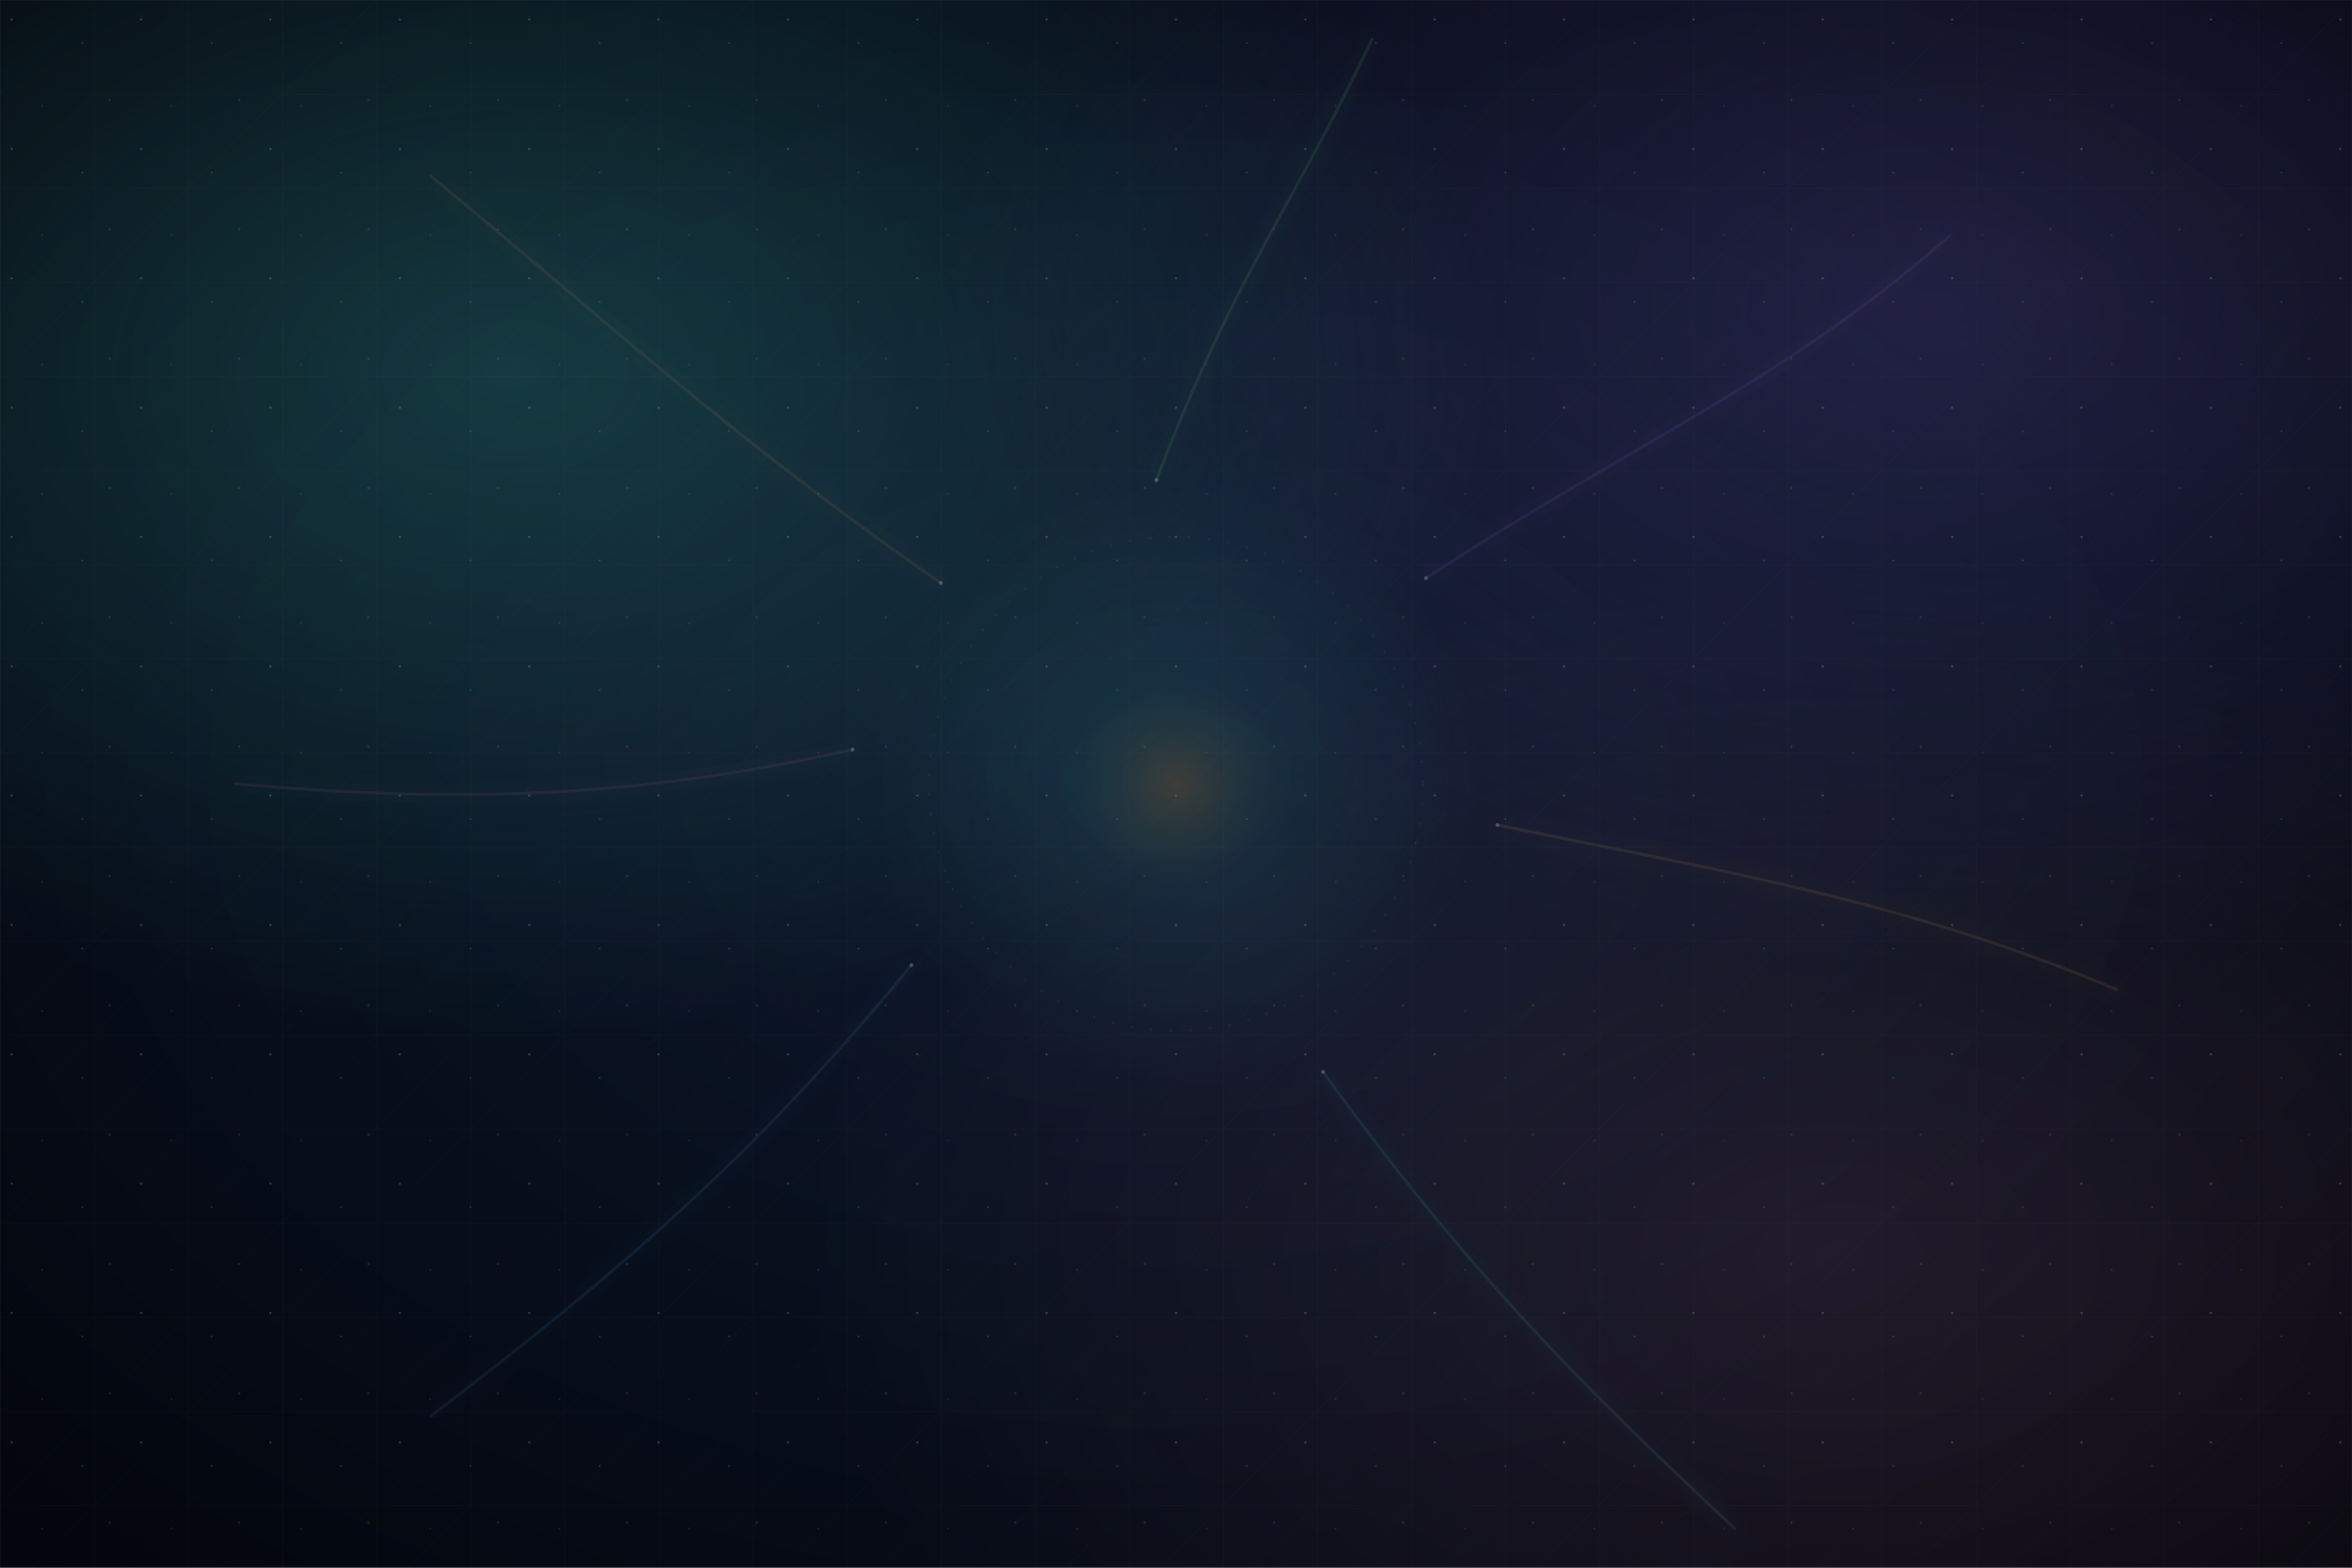
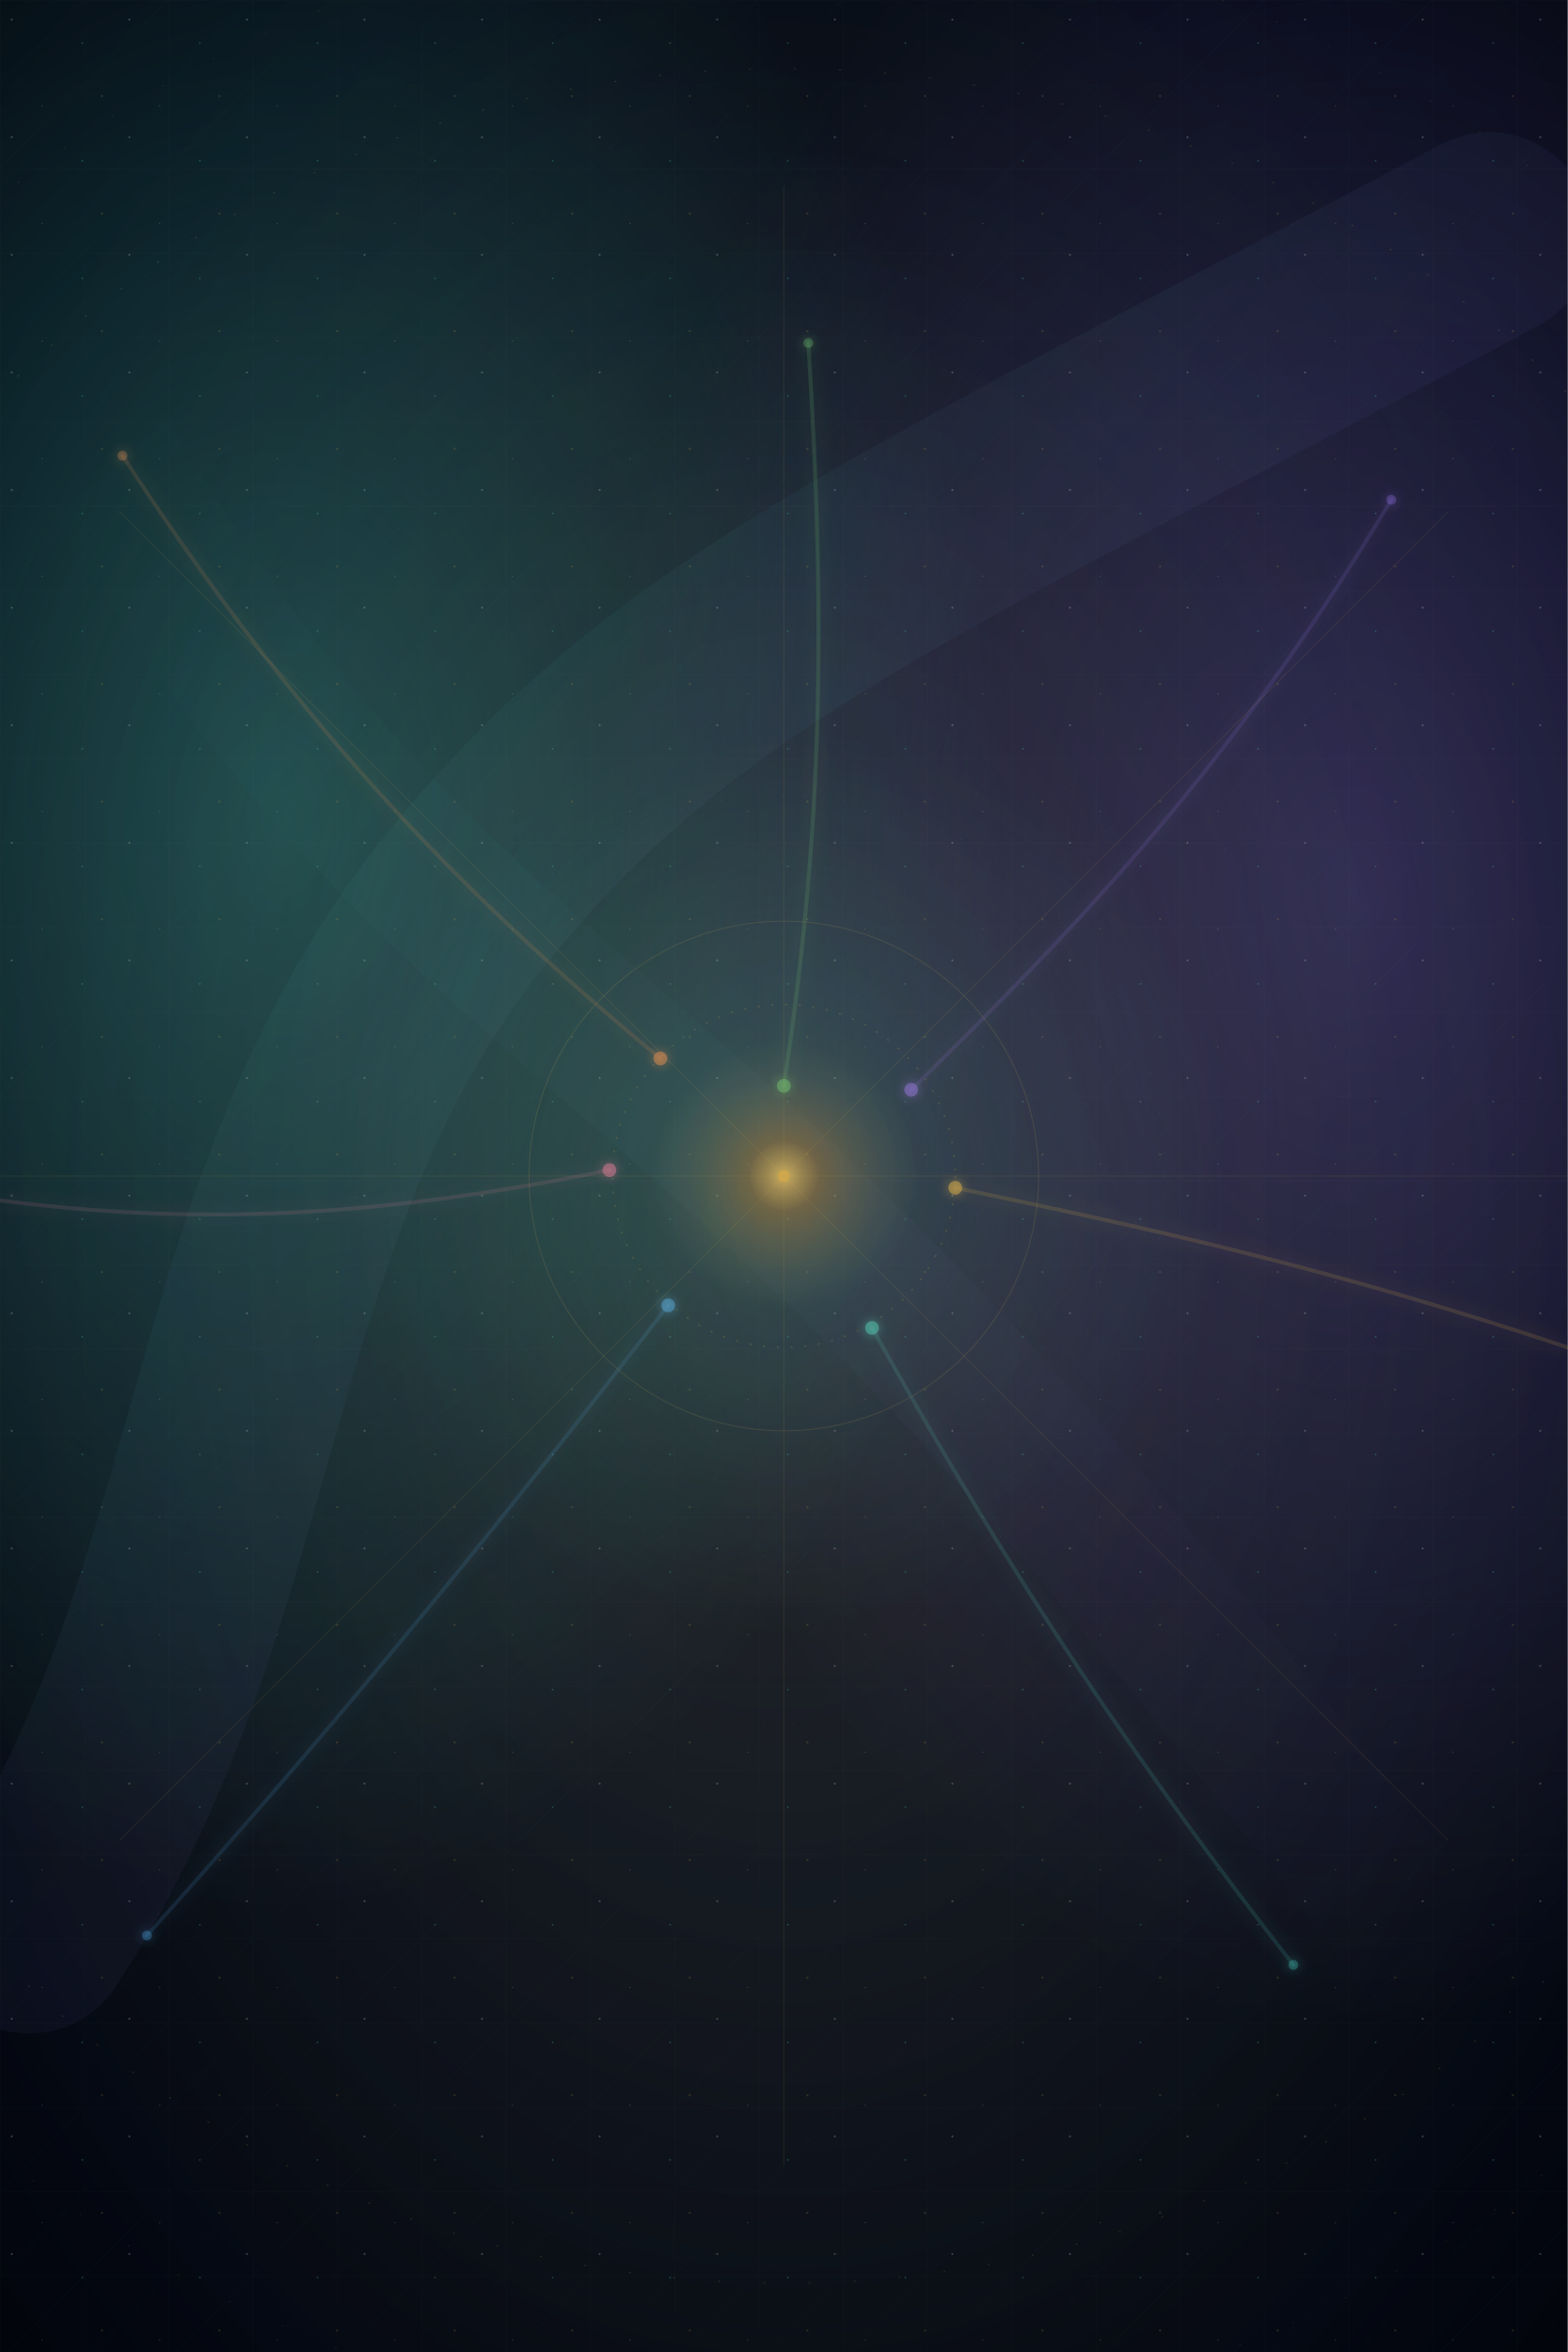
- <svg xmlns="http://www.w3.org/2000/svg" width="2400" height="1600" viewBox="0 0 2400 1600" role="img" aria-label="Animus Dark constellation background">
+ <svg xmlns="http://www.w3.org/2000/svg" width="1600" height="2400" viewBox="0 0 1600 2400" role="img" aria-label="Animus Dark life strategy star chart background">
  <defs>
-     <radialGradient id="void" cx="50%" cy="50%" r="70%">
-       <stop offset="0%" stop-color="#101a2f" />
-       <stop offset="46%" stop-color="#08101e" />
-       <stop offset="100%" stop-color="#03050c" />
+     <radialGradient id="void" cx="50%" cy="48%" r="78%">
+       <stop offset="0%" stop-color="#111b31" />
+       <stop offset="46%" stop-color="#07101f" />
+       <stop offset="100%" stop-color="#02040a" />
    </radialGradient>
    <radialGradient id="core" cx="50%" cy="50%" r="50%">
-       <stop offset="0%" stop-color="#f6c453" stop-opacity="0.28" />
-       <stop offset="34%" stop-color="#4ce0d2" stop-opacity="0.12" />
+       <stop offset="0%" stop-color="#f7d778" stop-opacity="0.9" />
+       <stop offset="8%" stop-color="#f6c453" stop-opacity="0.38" />
+       <stop offset="30%" stop-color="#4ce0d2" stop-opacity="0.13" />
      <stop offset="100%" stop-color="#4ce0d2" stop-opacity="0" />
    </radialGradient>
-     <radialGradient id="cyan" cx="22%" cy="24%" r="42%">
-       <stop offset="0%" stop-color="#4ce0d2" stop-opacity="0.25" />
+     <radialGradient id="cyan" cx="18%" cy="35%" r="46%">
+       <stop offset="0%" stop-color="#4ce0d2" stop-opacity="0.32" />
      <stop offset="100%" stop-color="#4ce0d2" stop-opacity="0" />
    </radialGradient>
-     <radialGradient id="violet" cx="82%" cy="20%" r="42%">
-       <stop offset="0%" stop-color="#9b7cff" stop-opacity="0.22" />
+     <radialGradient id="violet" cx="86%" cy="38%" r="48%">
+       <stop offset="0%" stop-color="#9b7cff" stop-opacity="0.28" />
      <stop offset="100%" stop-color="#9b7cff" stop-opacity="0" />
    </radialGradient>
-     <radialGradient id="rose" cx="78%" cy="80%" r="44%">
-       <stop offset="0%" stop-color="#ff8ab3" stop-opacity="0.13" />
-       <stop offset="100%" stop-color="#ff8ab3" stop-opacity="0" />
+     <radialGradient id="goldMist" cx="50%" cy="52%" r="60%">
+       <stop offset="0%" stop-color="#f6c453" stop-opacity="0.17" />
+       <stop offset="100%" stop-color="#f6c453" stop-opacity="0" />
    </radialGradient>
-     <pattern id="stars" width="132" height="132" patternUnits="userSpaceOnUse">
-       <circle cx="12" cy="20" r="1.1" fill="#ffffff" opacity="0.34" />
+     <linearGradient id="rift" x1="0" y1="0" x2="1" y2="1">
+       <stop offset="0%" stop-color="#4ce0d2" stop-opacity="0" />
+       <stop offset="28%" stop-color="#4ce0d2" stop-opacity="0.12" />
+       <stop offset="58%" stop-color="#9b7cff" stop-opacity="0.14" />
+       <stop offset="100%" stop-color="#9b7cff" stop-opacity="0" />
+     </linearGradient>
+     <pattern id="stars" width="120" height="120" patternUnits="userSpaceOnUse">
+       <circle cx="12" cy="20" r="1.05" fill="#ffffff" opacity="0.34" />
      <circle cx="84" cy="44" r="0.9" fill="#4ce0d2" opacity="0.42" />
-       <circle cx="112" cy="102" r="1.2" fill="#f6c453" opacity="0.22" />
-       <circle cx="43" cy="108" r="0.8" fill="#ffffff" opacity="0.22" />
+       <circle cx="104" cy="98" r="1.2" fill="#f6c453" opacity="0.22" />
+       <circle cx="43" cy="108" r="0.75" fill="#ffffff" opacity="0.22" />
    </pattern>
-     <pattern id="grid" width="96" height="96" patternUnits="userSpaceOnUse">
-       <path d="M 96 0 L 0 0 0 96" fill="none" stroke="#ffffff" stroke-opacity="0.045" stroke-width="1" />
-       <path d="M 0 96 L 96 0" fill="none" stroke="#4ce0d2" stroke-opacity="0.025" stroke-width="1" />
+     <pattern id="microGrid" width="86" height="86" patternUnits="userSpaceOnUse">
+       <path d="M 86 0 L 0 0 0 86" fill="none" stroke="#ffffff" stroke-opacity="0.04" stroke-width="1" />
+       <path d="M 0 86 L 86 0" fill="none" stroke="#4ce0d2" stroke-opacity="0.024" stroke-width="1" />
    </pattern>
-     <filter id="softGlow" x="-20%" y="-20%" width="140%" height="140%">
-       <feGaussianBlur stdDeviation="9" result="blur" />
+     <filter id="softGlow" x="-30%" y="-30%" width="160%" height="160%">
+       <feGaussianBlur stdDeviation="8" result="blur" />
+       <feMerge>
+         <feMergeNode in="blur" />
+         <feMergeNode in="SourceGraphic" />
+       </feMerge>
+     </filter>
+     <filter id="nodeGlow" x="-80%" y="-80%" width="260%" height="260%">
+       <feGaussianBlur stdDeviation="5" result="blur" />
      <feMerge>
        <feMergeNode in="blur" />
        <feMergeNode in="SourceGraphic" />
      </feMerge>
    </filter>
  </defs>
-   <rect width="2400" height="1600" fill="url(#void)" />
-   <rect width="2400" height="1600" fill="url(#cyan)" />
-   <rect width="2400" height="1600" fill="url(#violet)" />
-   <rect width="2400" height="1600" fill="url(#rose)" />
-   <rect width="2400" height="1600" fill="url(#stars)" opacity="0.72" />
-   <rect width="2400" height="1600" fill="url(#grid)" opacity="0.72" />
-   <g transform="translate(1200 800)" opacity="0.8">
-     <circle r="310" fill="url(#core)" />
-     <circle r="252" fill="none" stroke="#f6c453" stroke-opacity="0.12" stroke-width="1.5" stroke-dasharray="2 18" />
-     <circle r="430" fill="none" stroke="#4ce0d2" stroke-opacity="0.08" stroke-width="1.2" stroke-dasharray="1 24" />
-     <circle r="610" fill="none" stroke="#ffffff" stroke-opacity="0.045" stroke-width="1" stroke-dasharray="1 30" />
-     <circle r="800" fill="none" stroke="#9b7cff" stroke-opacity="0.04" stroke-width="1" stroke-dasharray="1 38" />
+   <rect width="1600" height="2400" fill="url(#void)" />
+   <rect width="1600" height="2400" fill="url(#cyan)" />
+   <rect width="1600" height="2400" fill="url(#violet)" />
+   <path d="M 30 1970 C 260 1620 220 1220 490 900 C 700 650 920 560 1520 240" fill="none" stroke="url(#rift)" stroke-width="210" stroke-linecap="round" opacity="0.42" />
+   <path d="M 80 420 C 300 810 490 945 720 1150 C 980 1380 1160 1600 1500 2050" fill="none" stroke="url(#rift)" stroke-width="150" stroke-linecap="round" opacity="0.22" />
+   <rect width="1600" height="2400" fill="url(#stars)" opacity="0.7" />
+   <rect width="1600" height="2400" fill="url(#microGrid)" opacity="0.62" />
+   <g transform="translate(800 1200)" opacity="0.94">
+     <circle r="455" fill="url(#core)" />
+     <circle r="175" fill="none" stroke="#f6c453" stroke-opacity="0.2" stroke-width="1.5" stroke-dasharray="2 12" />
+     <circle r="260" fill="none" stroke="#f6c453" stroke-opacity="0.15" stroke-width="1" />
+     <circle r="388" fill="none" stroke="#4ce0d2" stroke-opacity="0.12" stroke-width="1.2" stroke-dasharray="1 20" />
+     <circle r="560" fill="none" stroke="#ffffff" stroke-opacity="0.065" stroke-width="1" stroke-dasharray="1 28" />
+     <circle r="760" fill="none" stroke="#9b7cff" stroke-opacity="0.055" stroke-width="1" stroke-dasharray="1 36" />
+     <circle r="960" fill="none" stroke="#f6c453" stroke-opacity="0.04" stroke-width="1" stroke-dasharray="1 44" />
    <g stroke-linecap="round" filter="url(#softGlow)">
-       <path d="M -20 -310 C 60 -520 120 -590 200 -760" fill="none" stroke="#74d680" stroke-opacity="0.16" stroke-width="3" />
-       <path d="M 255 -210 C 470 -350 620 -410 790 -560" fill="none" stroke="#9b7cff" stroke-opacity="0.14" stroke-width="3" />
-       <path d="M 328 42 C 560 90 740 118 960 210" fill="none" stroke="#f6c453" stroke-opacity="0.14" stroke-width="3" />
-       <path d="M 150 294 C 300 500 410 610 570 760" fill="none" stroke="#4ce0d2" stroke-opacity="0.14" stroke-width="3" />
-       <path d="M -270 185 C -430 380 -570 500 -760 645" fill="none" stroke="#55b8ff" stroke-opacity="0.13" stroke-width="3" />
-       <path d="M -330 -35 C -555 15 -730 20 -960 0" fill="none" stroke="#ff8ab3" stroke-opacity="0.12" stroke-width="3" />
-       <path d="M -240 -205 C -450 -350 -590 -480 -760 -620" fill="none" stroke="#ff9f5a" stroke-opacity="0.13" stroke-width="3" />
+       <path d="M 0 -92 C 36 -330 45 -535 25 -850" fill="none" stroke="#74d680" stroke-opacity="0.18" stroke-width="4" />
+       <path d="M 130 -88 C 300 -255 455 -415 620 -690" fill="none" stroke="#9b7cff" stroke-opacity="0.16" stroke-width="4" />
+       <path d="M 175 12 C 365 52 555 92 815 180" fill="none" stroke="#f6c453" stroke-opacity="0.16" stroke-width="4" />
+       <path d="M 90 155 C 205 360 325 555 520 805" fill="none" stroke="#4ce0d2" stroke-opacity="0.16" stroke-width="4" />
+       <path d="M -118 132 C -275 335 -430 530 -650 775" fill="none" stroke="#55b8ff" stroke-opacity="0.15" stroke-width="4" />
+       <path d="M -178 -6 C -405 40 -600 55 -835 20" fill="none" stroke="#ff8ab3" stroke-opacity="0.14" stroke-width="4" />
+       <path d="M -126 -120 C -345 -300 -505 -475 -675 -735" fill="none" stroke="#ff9f5a" stroke-opacity="0.15" stroke-width="4" />
    </g>
-     <g fill="#ffffff" opacity="0.32">
-       <circle cx="-20" cy="-310" r="2" />
-       <circle cx="255" cy="-210" r="2" />
-       <circle cx="328" cy="42" r="2" />
-       <circle cx="150" cy="294" r="2" />
-       <circle cx="-270" cy="185" r="2" />
-       <circle cx="-330" cy="-35" r="2" />
-       <circle cx="-240" cy="-205" r="2" />
+     <g fill="none" stroke="#f6c453" stroke-opacity="0.1" stroke-width="1">
+       <path d="M -960 0 H 960" />
+       <path d="M 0 -1010 V 1010" />
+       <path d="M -678 -678 L 678 678" />
+       <path d="M 678 -678 L -678 678" />
+     </g>
+     <g filter="url(#nodeGlow)">
+       <circle cx="0" cy="0" r="6" fill="#f6c453" opacity="0.82" />
+       <circle cx="0" cy="-92" r="7" fill="#74d680" opacity="0.54" />
+       <circle cx="130" cy="-88" r="7" fill="#9b7cff" opacity="0.54" />
+       <circle cx="175" cy="12" r="7" fill="#f6c453" opacity="0.54" />
+       <circle cx="90" cy="155" r="7" fill="#4ce0d2" opacity="0.54" />
+       <circle cx="-118" cy="132" r="7" fill="#55b8ff" opacity="0.54" />
+       <circle cx="-178" cy="-6" r="7" fill="#ff8ab3" opacity="0.5" />
+       <circle cx="-126" cy="-120" r="7" fill="#ff9f5a" opacity="0.52" />
+       <circle cx="25" cy="-850" r="5" fill="#74d680" opacity="0.34" />
+       <circle cx="620" cy="-690" r="5" fill="#9b7cff" opacity="0.34" />
+       <circle cx="815" cy="180" r="5" fill="#f6c453" opacity="0.34" />
+       <circle cx="520" cy="805" r="5" fill="#4ce0d2" opacity="0.34" />
+       <circle cx="-650" cy="775" r="5" fill="#55b8ff" opacity="0.34" />
+       <circle cx="-835" cy="20" r="5" fill="#ff8ab3" opacity="0.3" />
+       <circle cx="-675" cy="-735" r="5" fill="#ff9f5a" opacity="0.32" />
    </g>
  </g>
-   <rect width="2400" height="1600" fill="none" stroke="#ffffff" stroke-opacity="0.03" stroke-width="2" />
-   <rect width="2400" height="1600" fill="url(#void)" opacity="0.18" />
+   <g opacity="0.18" stroke="#f6c453" stroke-width="1" fill="none">
+     <circle cx="800" cy="1200" r="1130" stroke-dasharray="2 44" />
+     <circle cx="800" cy="1200" r="1280" stroke-dasharray="1 58" />
+   </g>
+   <rect width="1600" height="2400" fill="url(#goldMist)" opacity="0.75" />
+   <rect width="1600" height="2400" fill="#02040a" opacity="0.12" />
</svg>
